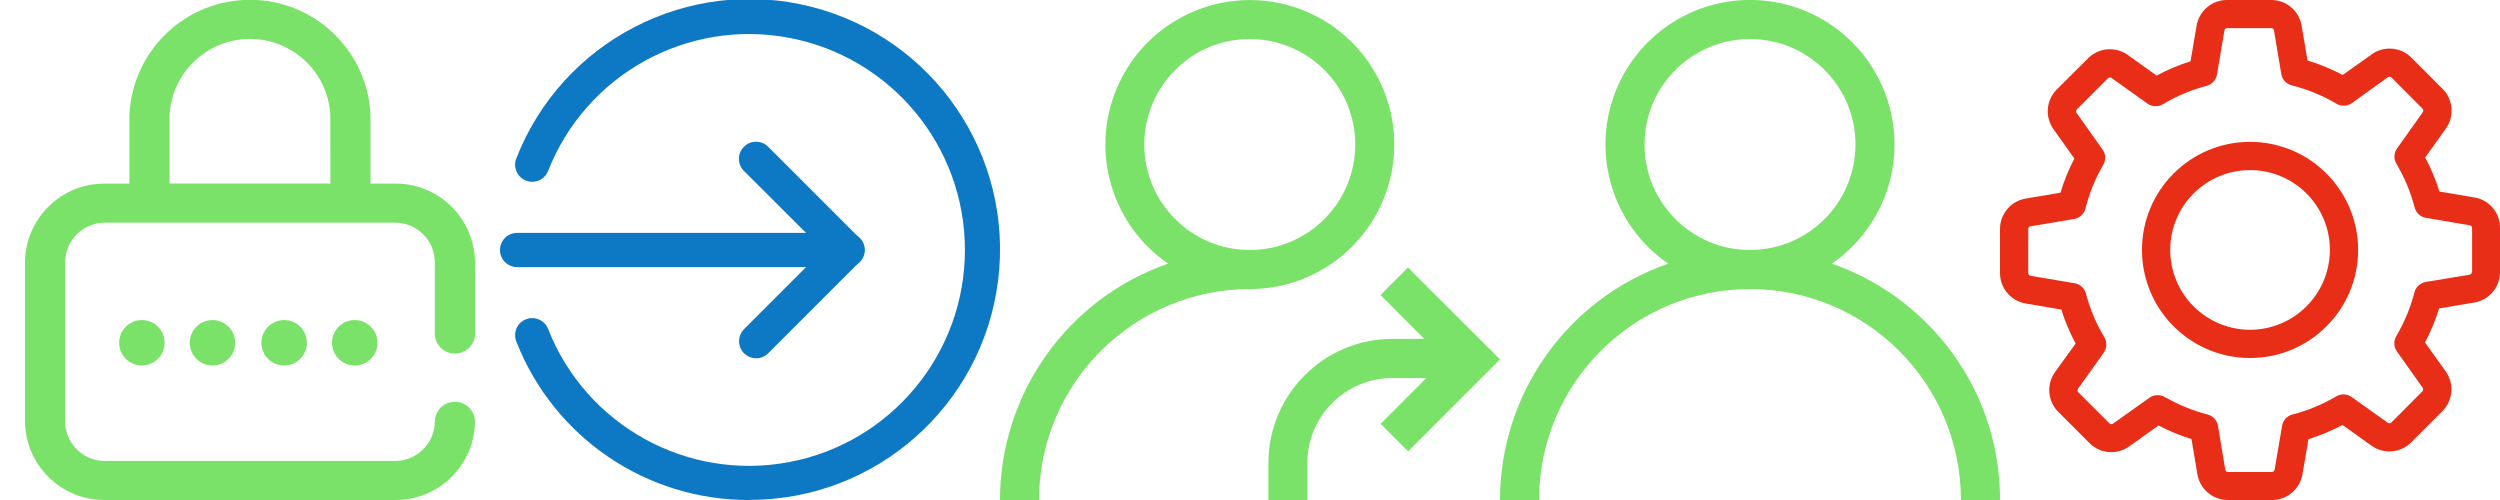
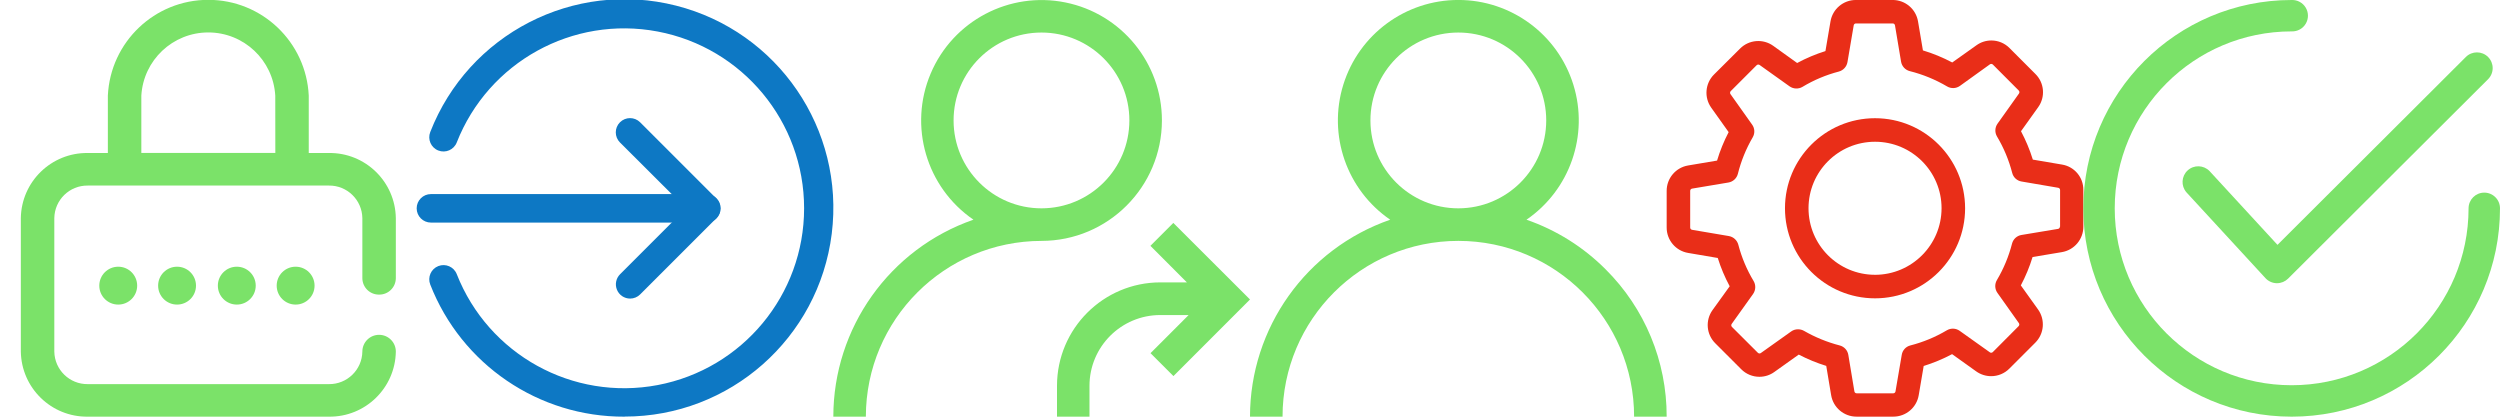
- <svg xmlns="http://www.w3.org/2000/svg" id="icons_spite_20_dark" width="100" height="20" viewBox="0 0 100 20">
+ <svg xmlns="http://www.w3.org/2000/svg" id="icons_spite_20_dark" width="120" height="20" viewBox="0 0 120 20">
  <g id="password" transform="translate(0 -12)">
    <rect id="Rectangle_1" data-name="Rectangle 1" width="20" height="20" transform="translate(0 12)" fill="#eee" opacity="0" />
    <g id="password-2" data-name="password" transform="translate(-31 12)">
      <circle id="Ellipse_17" data-name="Ellipse 17" cx="0.909" cy="0.909" r="0.909" transform="translate(44.281 12.802)" fill="#7be269" />
      <path id="Path_682" data-name="Path 682" d="M49.2,14.141a.793.793,0,0,0,.8-.781V10.469a3.174,3.174,0,0,0-3.214-3.125H45.82V4.589a4.827,4.827,0,0,0-9.643,0V7.344h-.963A3.174,3.174,0,0,0,32,10.469v6.406A3.174,3.174,0,0,0,35.214,20H46.786A3.174,3.174,0,0,0,50,16.875a.8.8,0,0,0-1.607,0,1.587,1.587,0,0,1-1.607,1.563H35.214a1.587,1.587,0,0,1-1.607-1.562V10.469a1.587,1.587,0,0,1,1.607-1.562H46.786a1.587,1.587,0,0,1,1.607,1.563v2.891A.793.793,0,0,0,49.2,14.141Zm-4.984-6.8H37.784V4.589a3.22,3.22,0,0,1,6.429,0Z" transform="translate(0)" fill="#7be269" />
      <circle id="Ellipse_18" data-name="Ellipse 18" cx="0.909" cy="0.909" r="0.909" transform="translate(38.59 12.802)" fill="#7be269" />
      <circle id="Ellipse_19" data-name="Ellipse 19" cx="0.909" cy="0.909" r="0.909" transform="translate(35.766 12.802)" fill="#7be269" />
      <circle id="Ellipse_20" data-name="Ellipse 20" cx="0.909" cy="0.909" r="0.909" transform="translate(41.457 12.802)" fill="#7be269" />
    </g>
  </g>
  <g id="enter" transform="translate(20 -12)">
    <rect id="Rectangle_1-2" data-name="Rectangle 1" width="20" height="20" transform="translate(0 12)" fill="#eee" opacity="0" />
    <g id="enter-2" data-name="enter" transform="translate(-1 11.667)">
      <path id="Path_678" data-name="Path 678" d="M13.907,220.368H.684a.684.684,0,0,1,0-1.368H13.907a.684.684,0,0,1,0,1.368Zm0,0" transform="translate(1 -209.351)" fill="#0d78c4" />
      <path id="Path_679" data-name="Path 679" d="M224.688,142.294a.684.684,0,0,1-.483-1.168l3.164-3.164L224.2,134.8a.684.684,0,0,1,.968-.968l3.648,3.648a.684.684,0,0,1,0,.967l-3.648,3.648A.679.679,0,0,1,224.688,142.294Zm0,0" transform="translate(-213.442 -127.629)" fill="#0d78c4" />
      <path id="Path_680" data-name="Path 680" d="M45.847,20.333a9.969,9.969,0,0,1-9.327-6.342.683.683,0,0,1,1.272-.5,8.636,8.636,0,1,0,0-6.32.683.683,0,0,1-1.272-.5,10.017,10.017,0,1,1,9.327,13.658Zm0,0" transform="translate(-34.868)" fill="#0d78c4" />
    </g>
  </g>
  <g id="refer" transform="translate(40 -12)">
    <rect id="Rectangle_1-3" data-name="Rectangle 1" width="20" height="20" transform="translate(0 12)" fill="#eee" opacity="0" />
    <path id="refer-2" data-name="refer" d="M15.772,5.781a5.778,5.778,0,1,0-9.047,4.764A10.014,10.014,0,0,0,0,20H1.561a8.445,8.445,0,0,1,8.433-8.437,5.786,5.786,0,0,0,5.778-5.781ZM9.994,10A4.219,4.219,0,1,1,14.21,5.781,4.222,4.222,0,0,1,9.994,10ZM20,14.375l-3.675,3.677-1.1-1.1,1.829-1.83H15.695a3.4,3.4,0,0,0-3.4,3.4V20H10.736V18.51a4.966,4.966,0,0,1,4.958-4.956h1.276L15.22,11.8l1.1-1.1Zm0,0" transform="translate(0 12)" fill="#7be269" />
  </g>
  <g id="user" transform="translate(60 -12)">
    <rect id="Rectangle_1-4" data-name="Rectangle 1" width="20" height="20" transform="translate(0 12)" fill="#eee" opacity="0" />
    <g id="user-2" data-name="user" transform="translate(0 12)">
      <g id="Group_120" data-name="Group 120" transform="translate(0)">
        <path id="Path_728" data-name="Path 728" d="M17.071,12.929a9.962,9.962,0,0,0-3.8-2.383,5.781,5.781,0,1,0-6.542,0A10.016,10.016,0,0,0,0,20H1.562a8.437,8.437,0,1,1,16.875,0H20A9.935,9.935,0,0,0,17.071,12.929ZM10,10a4.219,4.219,0,1,1,4.219-4.219A4.223,4.223,0,0,1,10,10Z" transform="translate(0)" fill="#7be269" />
      </g>
    </g>
  </g>
  <g id="settings" transform="translate(80 -12)">
    <rect id="Rectangle_1-5" data-name="Rectangle 1" width="20" height="20" transform="translate(0 12)" fill="#eee" opacity="0" />
    <g id="settings-2" data-name="settings" transform="translate(0 12)">
      <g id="Group_100" data-name="Group 100">
        <path id="Path_626" data-name="Path 626" d="M18.976,7.9l-1.4-.238A7.927,7.927,0,0,0,17.008,6.3l.827-1.157A1.232,1.232,0,0,0,17.7,3.552L16.457,2.307a1.226,1.226,0,0,0-.873-.363,1.214,1.214,0,0,0-.714.23L13.708,3A7.844,7.844,0,0,0,12.3,2.42l-.234-1.387A1.234,1.234,0,0,0,10.842,0H9.083a1.234,1.234,0,0,0-1.22,1.032L7.621,2.453a7.731,7.731,0,0,0-1.358.572L5.114,2.2a1.234,1.234,0,0,0-1.592.134L2.273,3.577a1.237,1.237,0,0,0-.134,1.592l.836,1.174a7.742,7.742,0,0,0-.556,1.366l-1.387.234A1.234,1.234,0,0,0,0,9.163v1.759a1.234,1.234,0,0,0,1.032,1.22l1.421.242a7.731,7.731,0,0,0,.572,1.358L2.2,14.887a1.232,1.232,0,0,0,.134,1.592l1.245,1.245a1.226,1.226,0,0,0,.873.363,1.214,1.214,0,0,0,.714-.23l1.174-.836a7.9,7.9,0,0,0,1.32.543l.234,1.4A1.234,1.234,0,0,0,9.116,20h1.763a1.234,1.234,0,0,0,1.22-1.032l.238-1.4A7.926,7.926,0,0,0,13.7,17l1.157.827a1.227,1.227,0,0,0,.719.23h0a1.226,1.226,0,0,0,.873-.363l1.245-1.245a1.237,1.237,0,0,0,.134-1.592L17,13.7a7.87,7.87,0,0,0,.564-1.362l1.4-.234A1.234,1.234,0,0,0,20,10.88V9.121A1.219,1.219,0,0,0,18.976,7.9Zm-.1,2.979a.108.108,0,0,1-.092.109l-1.755.292a.561.561,0,0,0-.451.414,6.688,6.688,0,0,1-.727,1.751.565.565,0,0,0,.025.614l1.032,1.454a.114.114,0,0,1-.013.142L15.655,16.9a.106.106,0,0,1-.079.033.1.1,0,0,1-.063-.021l-1.45-1.032a.565.565,0,0,0-.614-.025,6.688,6.688,0,0,1-1.751.727.555.555,0,0,0-.414.451l-.3,1.755a.108.108,0,0,1-.109.092H9.12a.108.108,0,0,1-.109-.092l-.292-1.755a.561.561,0,0,0-.414-.451,6.945,6.945,0,0,1-1.713-.7.578.578,0,0,0-.284-.075.55.55,0,0,0-.326.1l-1.462,1.04a.124.124,0,0,1-.063.021.112.112,0,0,1-.079-.033L3.133,15.693a.113.113,0,0,1-.013-.142L4.149,14.11a.572.572,0,0,0,.025-.618,6.625,6.625,0,0,1-.735-1.746.572.572,0,0,0-.451-.414l-1.767-.3a.108.108,0,0,1-.092-.109V9.163a.108.108,0,0,1,.092-.109l1.742-.292a.565.565,0,0,0,.455-.418A6.681,6.681,0,0,1,4.132,6.59.558.558,0,0,0,4.1,5.98L3.062,4.517a.114.114,0,0,1,.013-.142L4.32,3.13A.106.106,0,0,1,4.4,3.1a.1.1,0,0,1,.063.021L5.9,4.146a.572.572,0,0,0,.618.025,6.625,6.625,0,0,1,1.746-.735.572.572,0,0,0,.414-.451l.3-1.767a.108.108,0,0,1,.109-.092H10.85a.108.108,0,0,1,.109.092l.292,1.742a.565.565,0,0,0,.418.455,6.781,6.781,0,0,1,1.792.735.565.565,0,0,0,.614-.025l1.441-1.036a.124.124,0,0,1,.063-.021.112.112,0,0,1,.079.033L16.9,4.346a.113.113,0,0,1,.013.142l-1.032,1.45a.565.565,0,0,0-.025.614A6.688,6.688,0,0,1,16.586,8.3a.555.555,0,0,0,.451.414l1.755.3a.108.108,0,0,1,.092.109V10.88Z" transform="translate(0 -0.001)" fill="#e92e18" />
        <path id="Path_627" data-name="Path 627" d="M140.423,136a4.323,4.323,0,1,0,4.323,4.323A4.326,4.326,0,0,0,140.423,136Zm0,7.516a3.193,3.193,0,1,1,3.193-3.193A3.2,3.2,0,0,1,140.423,143.517Z" transform="translate(-130.421 -130.326)" fill="#e92e18" />
      </g>
    </g>
  </g>
+   <g id="checked" transform="translate(100 -12)">
+     <rect id="Rectangle_1-6" data-name="Rectangle 1" width="20" height="20" transform="translate(0 12)" fill="#eee" opacity="0" />
+     <g id="checked-2" data-name="checked" transform="translate(0 12)">
+       <g id="Group_96" data-name="Group 96" transform="translate(4.749 2.513)">
+         <g id="Group_95" data-name="Group 95">
+           <path id="Path_613" data-name="Path 613" d="M136.246,64.549a.754.754,0,0,0-1.066,0l-9.042,9.018-3.262-3.543a.754.754,0,0,0-1.109,1.021l3.794,4.12a.753.753,0,0,0,.538.243h.016a.755.755,0,0,0,.532-.22l9.6-9.572A.754.754,0,0,0,136.246,64.549Z" transform="translate(-121.568 -64.327)" fill="#7be269" />
+         </g>
+       </g>
+       <g id="Group_98" data-name="Group 98">
+         <g id="Group_97" data-name="Group 97">
+           <path id="Path_614" data-name="Path 614" d="M19.245,9.246a.754.754,0,0,0-.754.754A8.492,8.492,0,1,1,10,1.507.754.754,0,1,0,10,0,10,10,0,1,0,20,10,.754.754,0,0,0,19.245,9.246Z" fill="#7be269" />
+         </g>
+       </g>
+     </g>
+   </g>
</svg>
